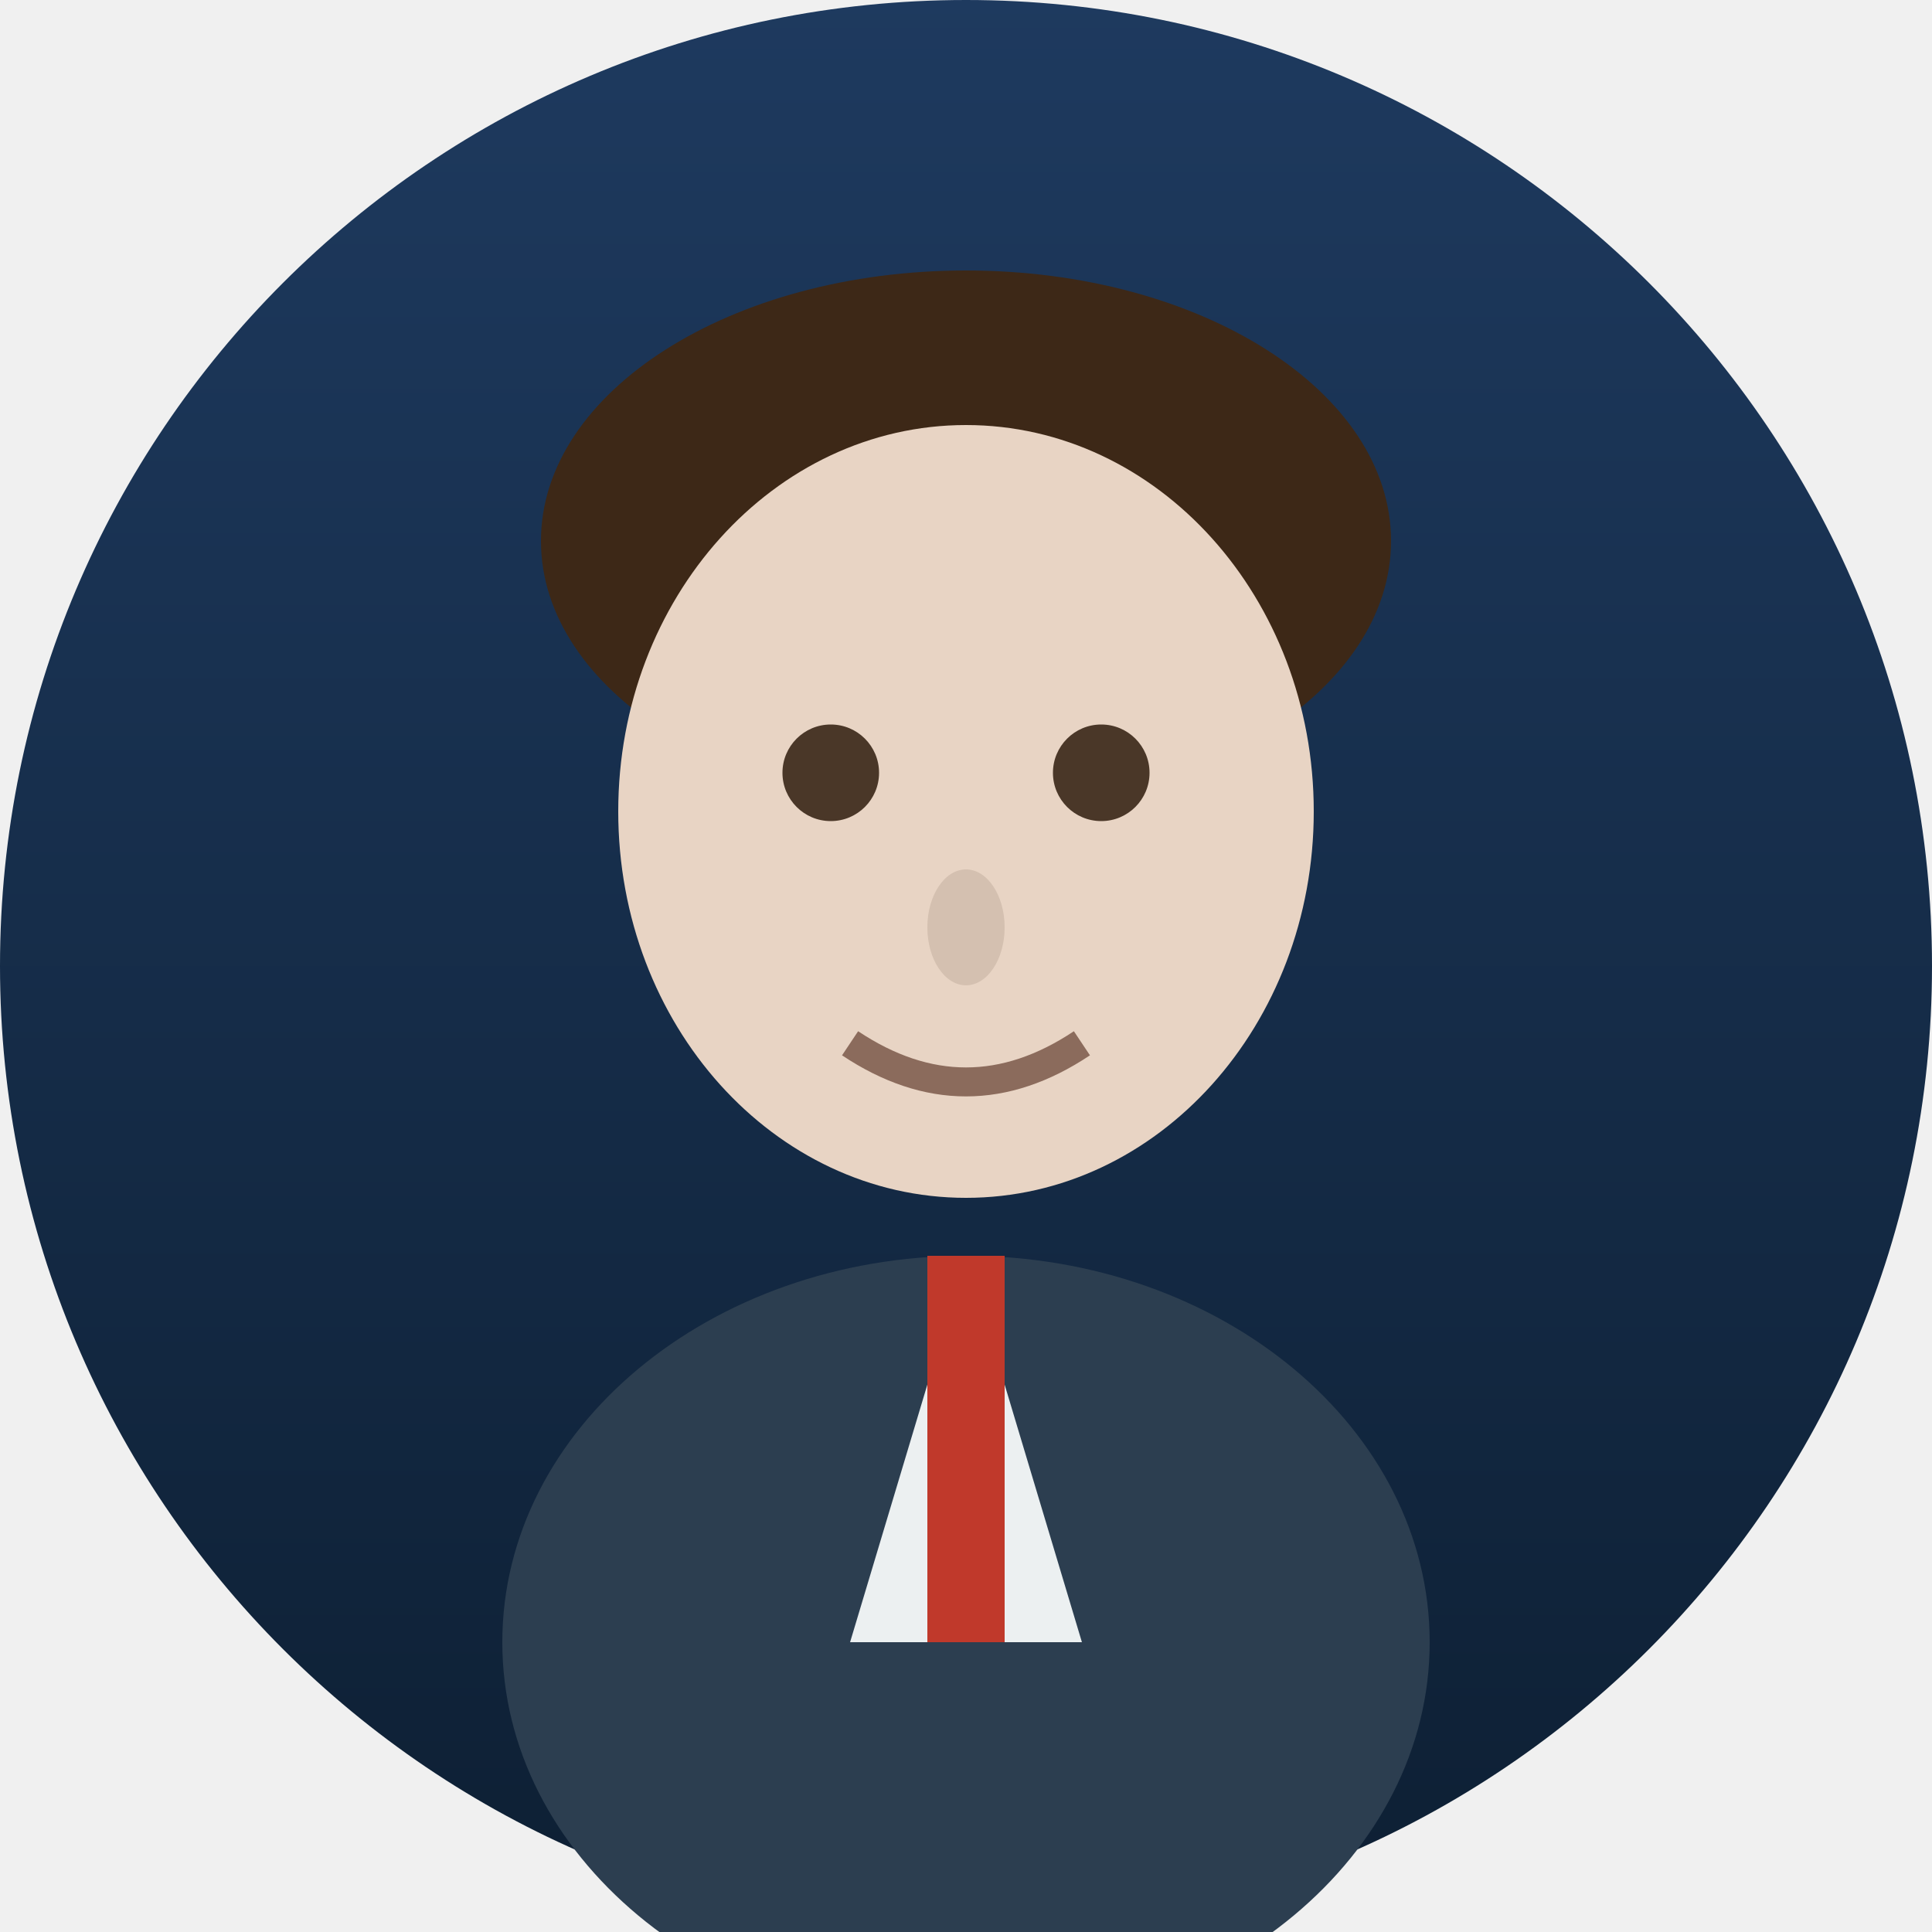
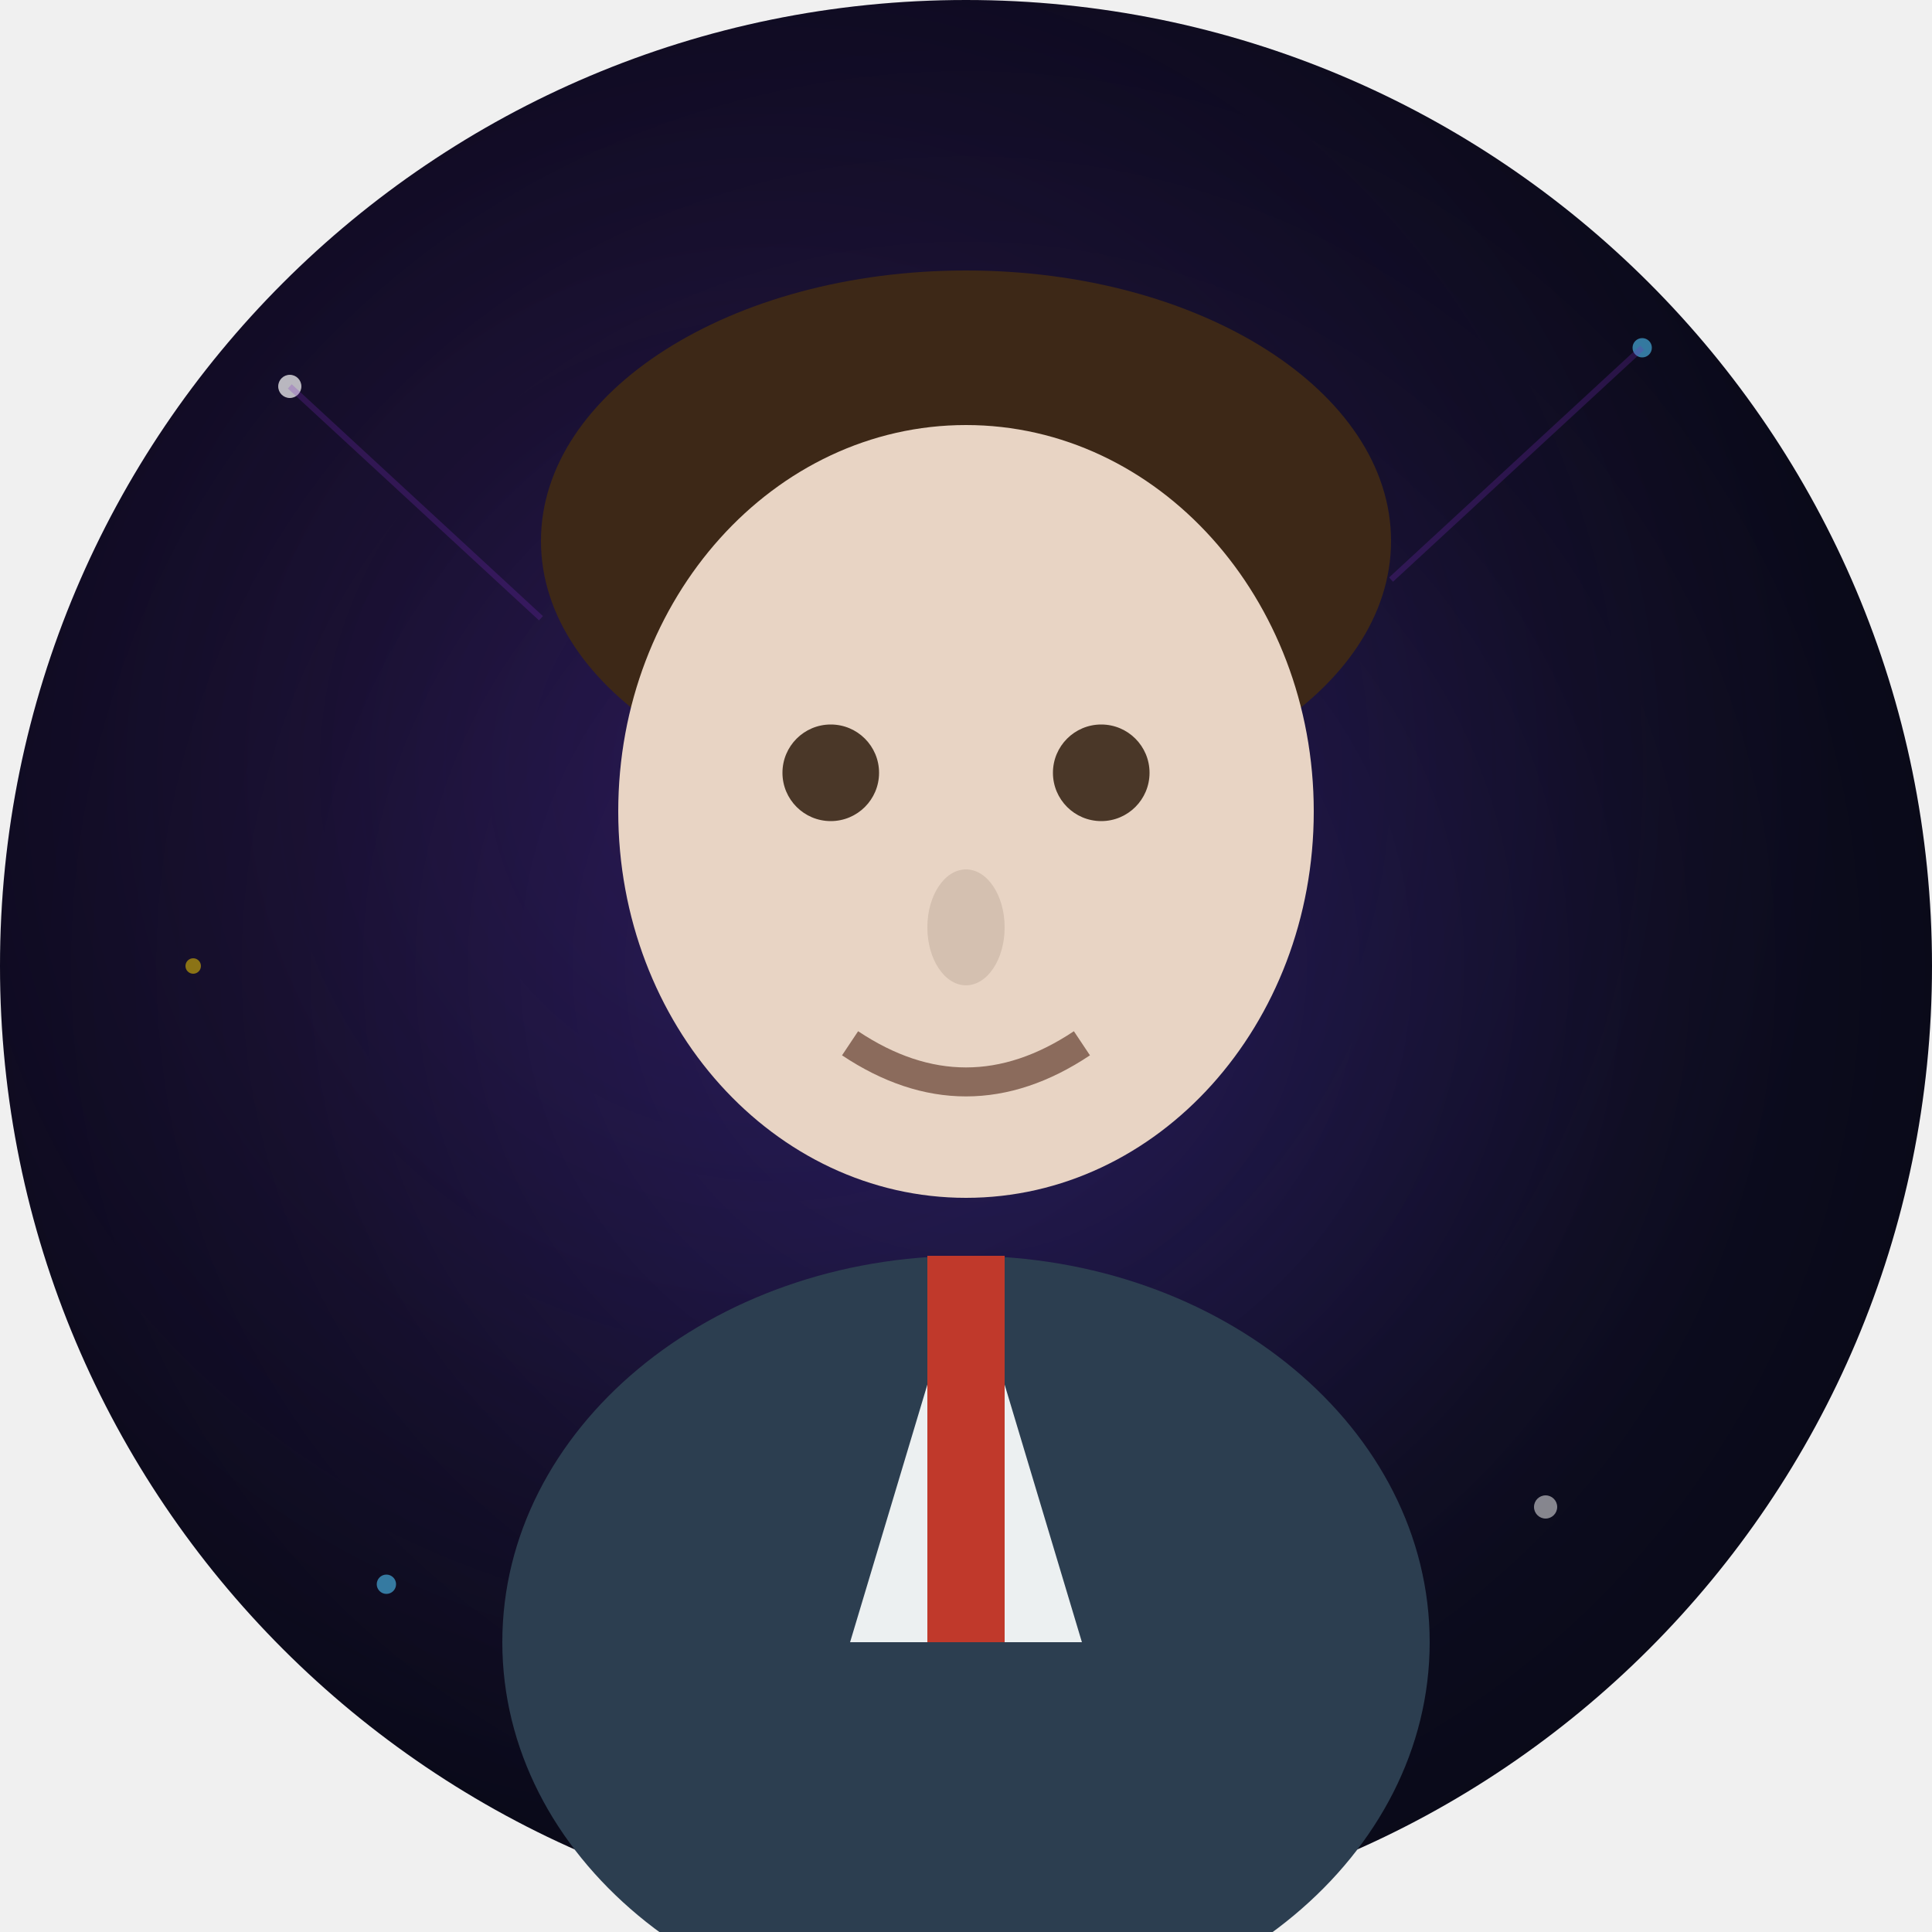
<svg xmlns="http://www.w3.org/2000/svg" viewBox="0 0 100 100">
  <defs>
-     <linearGradient id="bgTuring" x1="0%" y1="0%" x2="0%" y2="100%">
-       <stop offset="0%" style="stop-color:#1e3a5f" />
-       <stop offset="100%" style="stop-color:#0d1f33" />
-     </linearGradient>
+     <radialGradient id="cosmicBgTuring" cx="50%" cy="50%" r="70%">
+       <stop offset="0%" style="stop-color:#1a1a4a" />
+       <stop offset="50%" style="stop-color:#0d0d20" />
+       <stop offset="100%" style="stop-color:#050510" />
+     </radialGradient>
+     <radialGradient id="nebulaTuring" cx="40%" cy="40%" r="55%">
+       <stop offset="0%" style="stop-color:#7b2cbf;stop-opacity:0.2" />
+       <stop offset="100%" style="stop-color:#7b2cbf;stop-opacity:0" />
+     </radialGradient>
  </defs>
-   <circle cx="50" cy="50" r="50" fill="url(#bgTuring)" />
+   <circle cx="50" cy="50" r="50" fill="url(#cosmicBgTuring)" />
+   <circle cx="50" cy="50" r="50" fill="url(#nebulaTuring)" />
+   <circle cx="15" cy="20" r="0.6" fill="#fff" opacity="0.7" />
+   <circle cx="85" cy="18" r="0.5" fill="#4fc3f7" opacity="0.6" />
+   <circle cx="80" cy="78" r="0.6" fill="#fff" opacity="0.5" />
+   <circle cx="20" cy="82" r="0.5" fill="#4fc3f7" opacity="0.6" />
+   <circle cx="10" cy="50" r="0.4" fill="#ffd700" opacity="0.5" />
+   <path d="M15 20 L28 32 M85 18 L72 30" stroke="#7b2cbf" stroke-width="0.3" opacity="0.25" />
  <ellipse cx="50" cy="28" rx="22" ry="14" fill="#3d2817" />
  <ellipse cx="50" cy="42" rx="18" ry="20" fill="#e8d4c4" />
  <circle cx="43" cy="40" r="2.5" fill="#4a3728" />
  <circle cx="57" cy="40" r="2.5" fill="#4a3728" />
  <ellipse cx="50" cy="48" rx="2" ry="3" fill="#d4c0b0" />
  <path d="M 44 54 Q 50 58 56 54" stroke="#8b6b5c" stroke-width="1.5" fill="none" />
  <ellipse cx="50" cy="85" rx="24" ry="20" fill="#2c3e50" />
  <polygon points="50,65 44,85 56,85" fill="#ecf0f1" />
  <rect x="48" y="65" width="4" height="20" fill="#c0392b" />
</svg>
